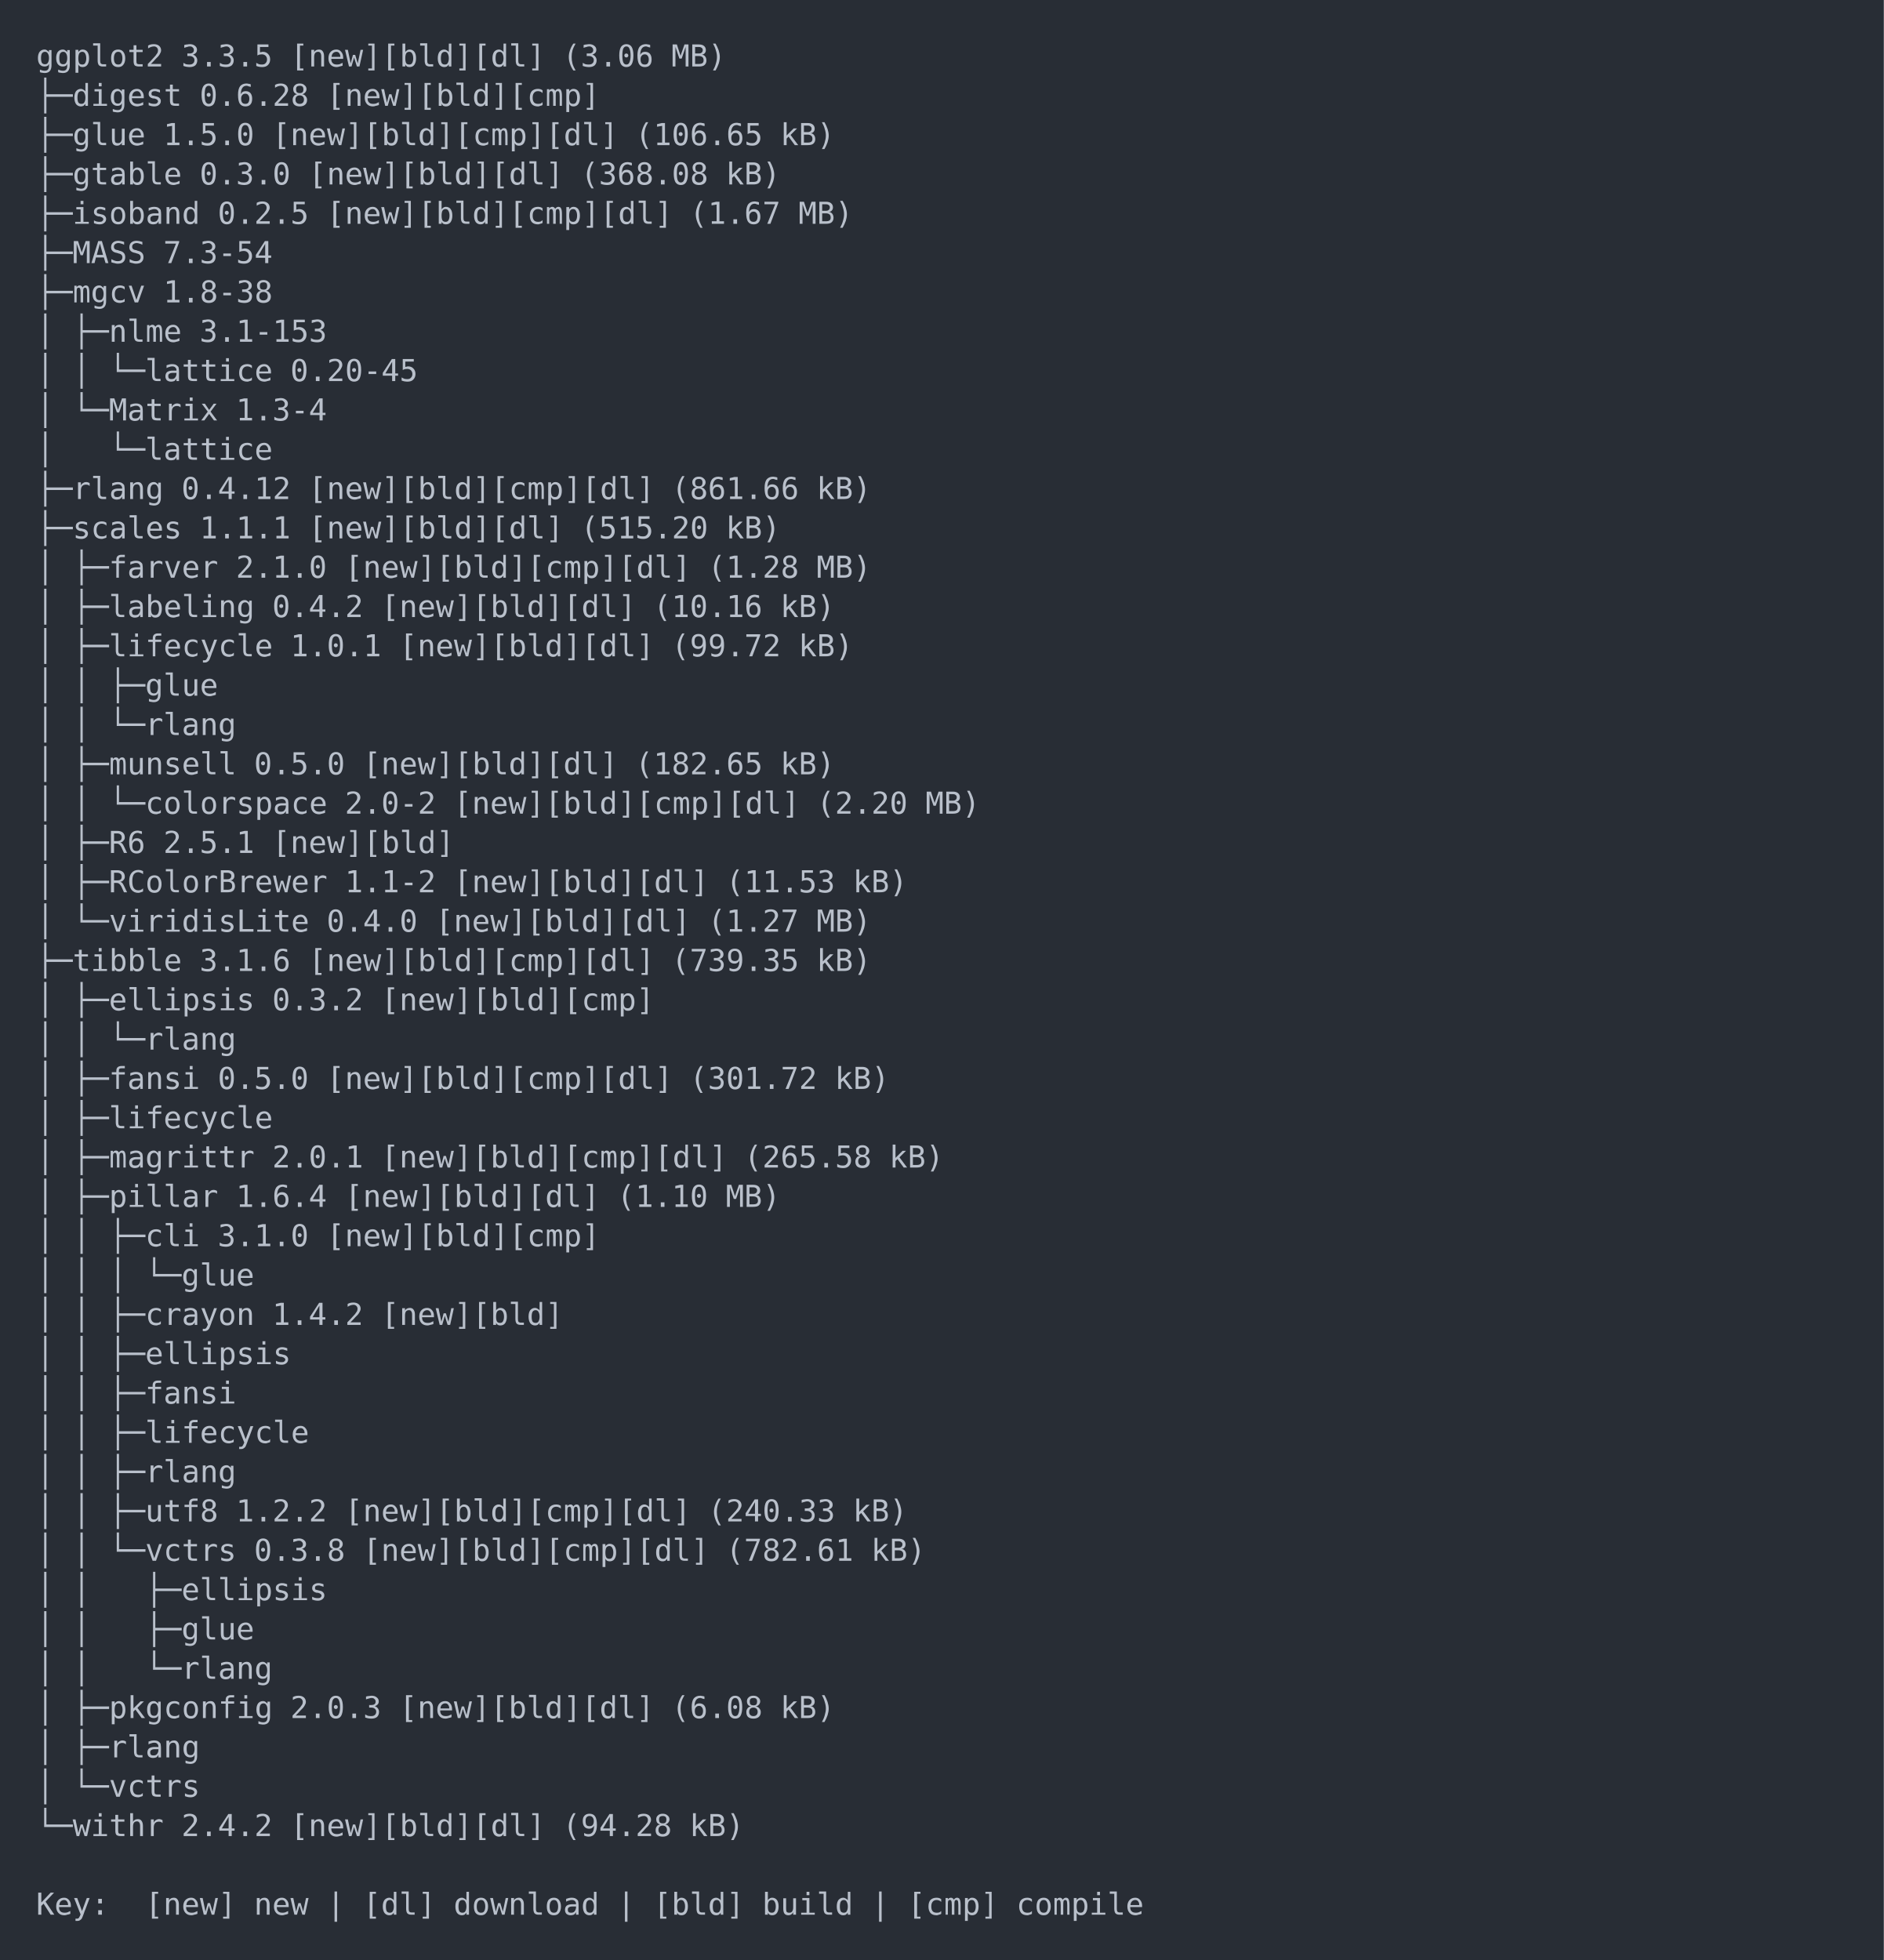
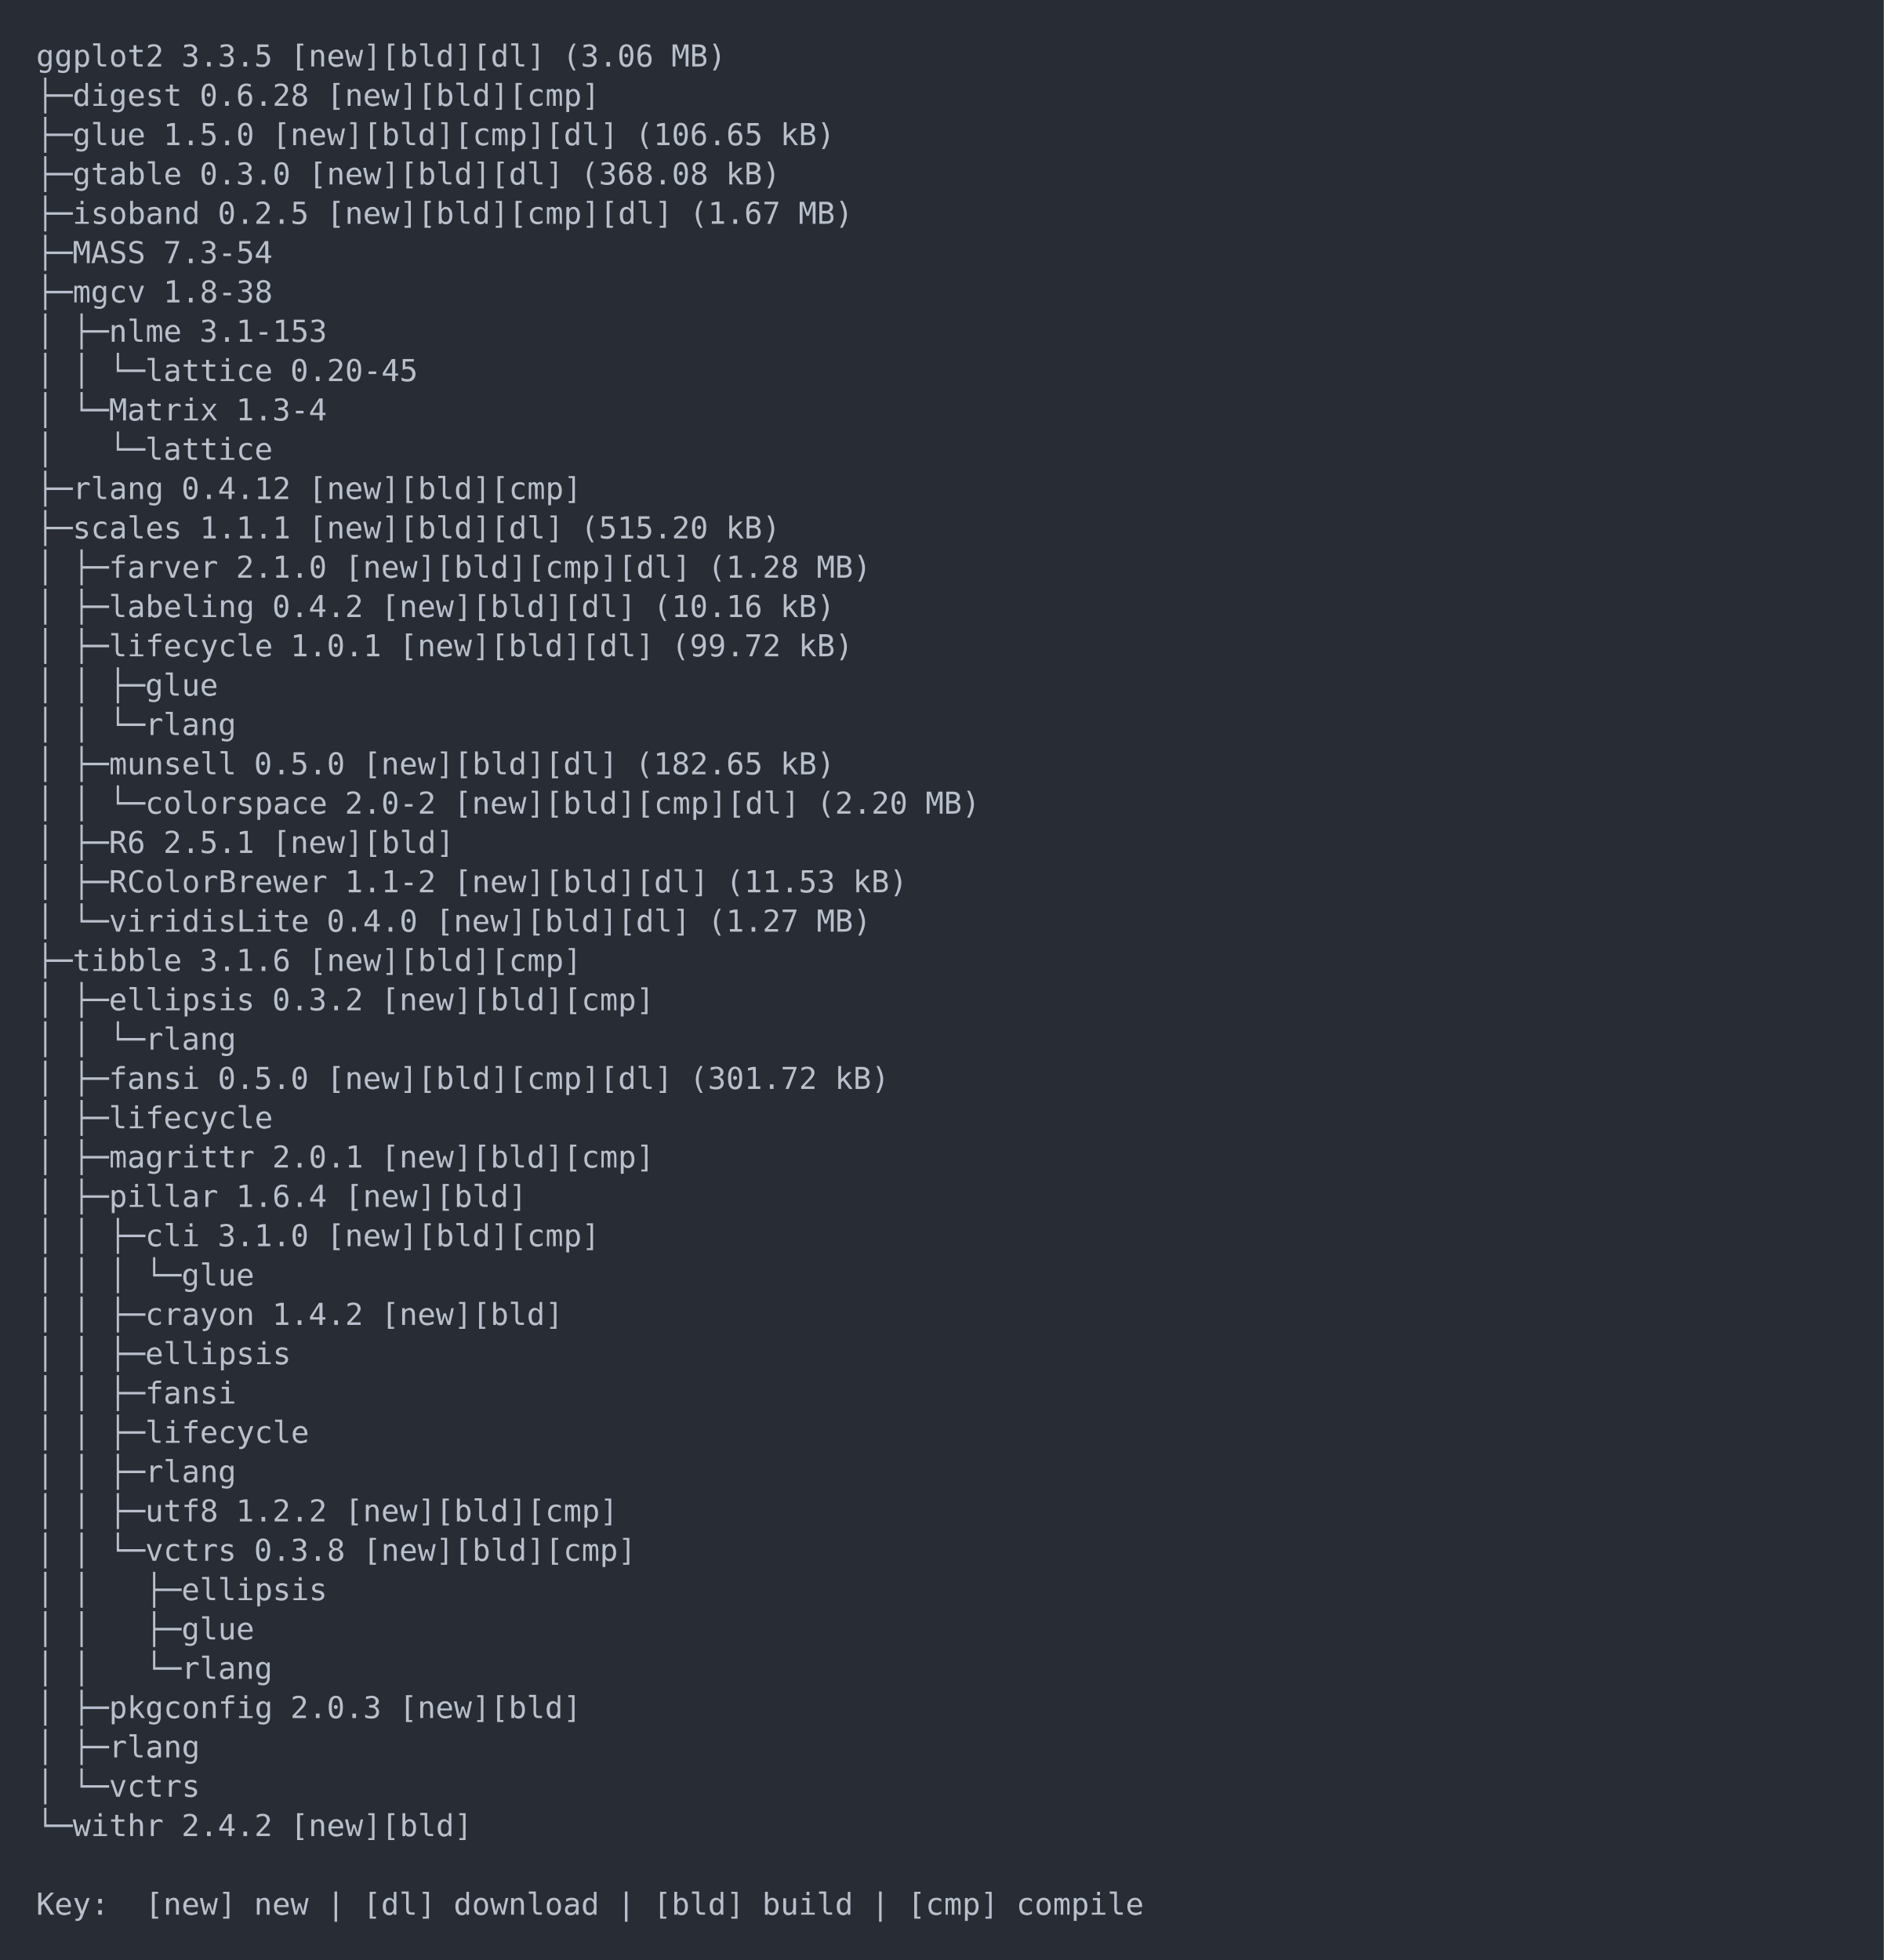
<svg xmlns="http://www.w3.org/2000/svg" xmlns:xlink="http://www.w3.org/1999/xlink" width="1040" height="1082.08">
  <rect width="1040" height="1082.08" rx="0" ry="0" class="a" />
  <svg height="1042.08" viewBox="0 0 100 104.208" width="1000" x="20" y="20">
    <style>.a{fill:rgb(40,45,53)}.b{font-family:'Fira Code',Monaco,Consolas,Menlo,'Bitstream Vera Sans Mono','Powerline Symbols',monospace}.c{fill:rgb(185,192,203);white-space:pre}.d{fill:transparent}</style>
    <g font-family="'Fira Code',Monaco,Consolas,Menlo,'Bitstream Vera Sans Mono','Powerline Symbols',monospace" font-size="1.67" class="b">
      <defs>
        <symbol id="1">
          <text x="0" y="1.67" class="c">│</text>
          <text x="2.004" y="1.67" class="c">│</text>
          <text x="4.008" y="1.67" class="c">└─rlang</text>
        </symbol>
        <symbol id="a">
          <rect height="49" width="100" x="0" y="0" class="d" />
        </symbol>
      </defs>
      <rect height="104.208" width="100" class="a" />
      <svg x="0" y="0" width="100">
        <svg x="0">
          <use xlink:href="#a" />
          <text x="0" y="1.67" class="c">ggplot2</text>
          <text x="8.016" y="1.67" class="c">3.3.5</text>
          <text x="14.028" y="1.67" class="c">[new][bld][dl]</text>
          <text x="29.058" y="1.67" class="c">(3.06</text>
          <text x="35.07" y="1.67" class="c">MB)</text>
          <text x="0" y="3.841" class="c">├─digest</text>
          <text x="9.018" y="3.841" class="c">0.6.28</text>
          <text x="16.032" y="3.841" class="c">[new][bld][cmp]</text>
          <text x="0" y="6.012" class="c">├─glue</text>
          <text x="7.014" y="6.012" class="c">1.5.0</text>
          <text x="13.026" y="6.012" class="c">[new][bld][cmp][dl]</text>
          <text x="33.066" y="6.012" class="c">(106.65</text>
          <text x="41.082" y="6.012" class="c">kB)</text>
          <text x="0" y="8.183" class="c">├─gtable</text>
          <text x="9.018" y="8.183" class="c">0.3.0</text>
          <text x="15.03" y="8.183" class="c">[new][bld][dl]</text>
          <text x="30.06" y="8.183" class="c">(368.08</text>
          <text x="38.076" y="8.183" class="c">kB)</text>
          <text x="0" y="10.354" class="c">├─isoband</text>
          <text x="10.02" y="10.354" class="c">0.2.5</text>
          <text x="16.032" y="10.354" class="c">[new][bld][cmp][dl]</text>
          <text x="36.072" y="10.354" class="c">(1.67</text>
          <text x="42.084" y="10.354" class="c">MB)</text>
          <text x="0" y="12.525" class="c">├─MASS</text>
          <text x="7.014" y="12.525" class="c">7.3-54</text>
          <text x="0" y="14.696" class="c">├─mgcv</text>
          <text x="7.014" y="14.696" class="c">1.8-38</text>
          <text x="0" y="16.867" class="c">│</text>
          <text x="2.004" y="16.867" class="c">├─nlme</text>
          <text x="9.018" y="16.867" class="c">3.1-153</text>
          <text x="0" y="19.038" class="c">│</text>
          <text x="2.004" y="19.038" class="c">│</text>
          <text x="4.008" y="19.038" class="c">└─lattice</text>
          <text x="14.028" y="19.038" class="c">0.20-45</text>
          <text x="0" y="21.209" class="c">│</text>
          <text x="2.004" y="21.209" class="c">└─Matrix</text>
          <text x="11.022" y="21.209" class="c">1.3-4</text>
          <text x="0" y="23.38" class="c">│</text>
          <text x="4.008" y="23.38" class="c">└─lattice</text>
          <text x="0" y="25.551" class="c">├─rlang</text>
          <text x="8.016" y="25.551" class="c">0.4.12</text>
-           <text x="15.03" y="25.551" class="c">[new][bld][cmp][dl]</text>
-           <text x="35.07" y="25.551" class="c">(861.66</text>
-           <text x="43.086" y="25.551" class="c">kB)</text>
+           <text x="15.03" y="25.551" class="c">[new][bld][cmp]</text>
          <text x="0" y="27.722" class="c">├─scales</text>
          <text x="9.018" y="27.722" class="c">1.1.1</text>
          <text x="15.03" y="27.722" class="c">[new][bld][dl]</text>
          <text x="30.06" y="27.722" class="c">(515.20</text>
          <text x="38.076" y="27.722" class="c">kB)</text>
          <text x="0" y="29.893" class="c">│</text>
          <text x="2.004" y="29.893" class="c">├─farver</text>
          <text x="11.022" y="29.893" class="c">2.1.0</text>
          <text x="17.034" y="29.893" class="c">[new][bld][cmp][dl]</text>
          <text x="37.074" y="29.893" class="c">(1.28</text>
          <text x="43.086" y="29.893" class="c">MB)</text>
          <text x="0" y="32.064" class="c">│</text>
          <text x="2.004" y="32.064" class="c">├─labeling</text>
          <text x="13.026" y="32.064" class="c">0.4.2</text>
          <text x="19.038" y="32.064" class="c">[new][bld][dl]</text>
          <text x="34.068" y="32.064" class="c">(10.16</text>
          <text x="41.082" y="32.064" class="c">kB)</text>
          <text x="0" y="34.235" class="c">│</text>
          <text x="2.004" y="34.235" class="c">├─lifecycle</text>
          <text x="14.028" y="34.235" class="c">1.0.1</text>
          <text x="20.04" y="34.235" class="c">[new][bld][dl]</text>
          <text x="35.07" y="34.235" class="c">(99.72</text>
          <text x="42.084" y="34.235" class="c">kB)</text>
          <text x="0" y="36.406" class="c">│</text>
          <text x="2.004" y="36.406" class="c">│</text>
          <text x="4.008" y="36.406" class="c">├─glue</text>
          <use xlink:href="#1" y="36.907" />
          <text x="0" y="40.748" class="c">│</text>
          <text x="2.004" y="40.748" class="c">├─munsell</text>
          <text x="12.024" y="40.748" class="c">0.5.0</text>
          <text x="18.036" y="40.748" class="c">[new][bld][dl]</text>
          <text x="33.066" y="40.748" class="c">(182.65</text>
          <text x="41.082" y="40.748" class="c">kB)</text>
          <text x="0" y="42.919" class="c">│</text>
          <text x="2.004" y="42.919" class="c">│</text>
          <text x="4.008" y="42.919" class="c">└─colorspace</text>
          <text x="17.034" y="42.919" class="c">2.0-2</text>
          <text x="23.046" y="42.919" class="c">[new][bld][cmp][dl]</text>
          <text x="43.086" y="42.919" class="c">(2.20</text>
          <text x="49.098" y="42.919" class="c">MB)</text>
          <text x="0" y="45.09" class="c">│</text>
          <text x="2.004" y="45.09" class="c">├─R6</text>
          <text x="7.014" y="45.09" class="c">2.5.1</text>
          <text x="13.026" y="45.09" class="c">[new][bld]</text>
          <text x="0" y="47.261" class="c">│</text>
          <text x="2.004" y="47.261" class="c">├─RColorBrewer</text>
          <text x="17.034" y="47.261" class="c">1.1-2</text>
          <text x="23.046" y="47.261" class="c">[new][bld][dl]</text>
          <text x="38.076" y="47.261" class="c">(11.53</text>
          <text x="45.09" y="47.261" class="c">kB)</text>
          <text x="0" y="49.432" class="c">│</text>
          <text x="2.004" y="49.432" class="c">└─viridisLite</text>
          <text x="16.032" y="49.432" class="c">0.4.0</text>
          <text x="22.044" y="49.432" class="c">[new][bld][dl]</text>
          <text x="37.074" y="49.432" class="c">(1.27</text>
          <text x="43.086" y="49.432" class="c">MB)</text>
          <text x="0" y="51.603" class="c">├─tibble</text>
          <text x="9.018" y="51.603" class="c">3.1.6</text>
-           <text x="15.03" y="51.603" class="c">[new][bld][cmp][dl]</text>
-           <text x="35.07" y="51.603" class="c">(739.35</text>
-           <text x="43.086" y="51.603" class="c">kB)</text>
+           <text x="15.03" y="51.603" class="c">[new][bld][cmp]</text>
          <text x="0" y="53.774" class="c">│</text>
          <text x="2.004" y="53.774" class="c">├─ellipsis</text>
          <text x="13.026" y="53.774" class="c">0.3.2</text>
          <text x="19.038" y="53.774" class="c">[new][bld][cmp]</text>
          <use xlink:href="#1" y="54.275" />
          <text x="0" y="58.116" class="c">│</text>
          <text x="2.004" y="58.116" class="c">├─fansi</text>
          <text x="10.02" y="58.116" class="c">0.5.0</text>
          <text x="16.032" y="58.116" class="c">[new][bld][cmp][dl]</text>
          <text x="36.072" y="58.116" class="c">(301.72</text>
          <text x="44.088" y="58.116" class="c">kB)</text>
          <text x="0" y="60.287" class="c">│</text>
          <text x="2.004" y="60.287" class="c">├─lifecycle</text>
          <text x="0" y="62.458" class="c">│</text>
          <text x="2.004" y="62.458" class="c">├─magrittr</text>
          <text x="13.026" y="62.458" class="c">2.0.1</text>
-           <text x="19.038" y="62.458" class="c">[new][bld][cmp][dl]</text>
-           <text x="39.078" y="62.458" class="c">(265.58</text>
-           <text x="47.094" y="62.458" class="c">kB)</text>
+           <text x="19.038" y="62.458" class="c">[new][bld][cmp]</text>
          <text x="0" y="64.629" class="c">│</text>
          <text x="2.004" y="64.629" class="c">├─pillar</text>
          <text x="11.022" y="64.629" class="c">1.6.4</text>
-           <text x="17.034" y="64.629" class="c">[new][bld][dl]</text>
-           <text x="32.064" y="64.629" class="c">(1.10</text>
-           <text x="38.076" y="64.629" class="c">MB)</text>
+           <text x="17.034" y="64.629" class="c">[new][bld]</text>
          <text x="0" y="66.8" class="c">│</text>
          <text x="2.004" y="66.8" class="c">│</text>
          <text x="4.008" y="66.8" class="c">├─cli</text>
          <text x="10.02" y="66.8" class="c">3.1.0</text>
          <text x="16.032" y="66.8" class="c">[new][bld][cmp]</text>
          <text x="0" y="68.971" class="c">│</text>
          <text x="2.004" y="68.971" class="c">│</text>
          <text x="4.008" y="68.971" class="c">│</text>
          <text x="6.012" y="68.971" class="c">└─glue</text>
          <text x="0" y="71.142" class="c">│</text>
          <text x="2.004" y="71.142" class="c">│</text>
          <text x="4.008" y="71.142" class="c">├─crayon</text>
          <text x="13.026" y="71.142" class="c">1.4.2</text>
          <text x="19.038" y="71.142" class="c">[new][bld]</text>
          <text x="0" y="73.313" class="c">│</text>
          <text x="2.004" y="73.313" class="c">│</text>
          <text x="4.008" y="73.313" class="c">├─ellipsis</text>
          <text x="0" y="75.484" class="c">│</text>
          <text x="2.004" y="75.484" class="c">│</text>
          <text x="4.008" y="75.484" class="c">├─fansi</text>
          <text x="0" y="77.655" class="c">│</text>
          <text x="2.004" y="77.655" class="c">│</text>
          <text x="4.008" y="77.655" class="c">├─lifecycle</text>
          <text x="0" y="79.826" class="c">│</text>
          <text x="2.004" y="79.826" class="c">│</text>
          <text x="4.008" y="79.826" class="c">├─rlang</text>
          <text x="0" y="81.997" class="c">│</text>
          <text x="2.004" y="81.997" class="c">│</text>
          <text x="4.008" y="81.997" class="c">├─utf8</text>
          <text x="11.022" y="81.997" class="c">1.2.2</text>
-           <text x="17.034" y="81.997" class="c">[new][bld][cmp][dl]</text>
-           <text x="37.074" y="81.997" class="c">(240.33</text>
-           <text x="45.09" y="81.997" class="c">kB)</text>
+           <text x="17.034" y="81.997" class="c">[new][bld][cmp]</text>
          <text x="0" y="84.168" class="c">│</text>
          <text x="2.004" y="84.168" class="c">│</text>
          <text x="4.008" y="84.168" class="c">└─vctrs</text>
          <text x="12.024" y="84.168" class="c">0.3.8</text>
-           <text x="18.036" y="84.168" class="c">[new][bld][cmp][dl]</text>
-           <text x="38.076" y="84.168" class="c">(782.61</text>
-           <text x="46.092" y="84.168" class="c">kB)</text>
+           <text x="18.036" y="84.168" class="c">[new][bld][cmp]</text>
          <text x="0" y="86.339" class="c">│</text>
          <text x="2.004" y="86.339" class="c">│</text>
          <text x="6.012" y="86.339" class="c">├─ellipsis</text>
          <text x="0" y="88.51" class="c">│</text>
          <text x="2.004" y="88.51" class="c">│</text>
          <text x="6.012" y="88.51" class="c">├─glue</text>
          <text x="0" y="90.681" class="c">│</text>
          <text x="2.004" y="90.681" class="c">│</text>
          <text x="6.012" y="90.681" class="c">└─rlang</text>
          <text x="0" y="92.852" class="c">│</text>
          <text x="2.004" y="92.852" class="c">├─pkgconfig</text>
          <text x="14.028" y="92.852" class="c">2.0.3</text>
-           <text x="20.04" y="92.852" class="c">[new][bld][dl]</text>
-           <text x="35.07" y="92.852" class="c">(6.08</text>
-           <text x="41.082" y="92.852" class="c">kB)</text>
+           <text x="20.04" y="92.852" class="c">[new][bld]</text>
          <text x="0" y="95.023" class="c">│</text>
          <text x="2.004" y="95.023" class="c">├─rlang</text>
          <text x="0" y="97.194" class="c">│</text>
          <text x="2.004" y="97.194" class="c">└─vctrs</text>
          <text x="0" y="99.365" class="c">└─withr</text>
          <text x="8.016" y="99.365" class="c">2.4.2</text>
-           <text x="14.028" y="99.365" class="c">[new][bld][dl]</text>
-           <text x="29.058" y="99.365" class="c">(94.28</text>
-           <text x="36.072" y="99.365" class="c">kB)</text>
+           <text x="14.028" y="99.365" class="c">[new][bld]</text>
          <text x="0" y="103.707" class="c">Key:</text>
          <text x="6.012" y="103.707" class="c">[new]</text>
          <text x="12.024" y="103.707" class="c">new</text>
          <text x="16.032" y="103.707" class="c">|</text>
          <text x="18.036" y="103.707" class="c">[dl]</text>
          <text x="23.046" y="103.707" class="c">download</text>
          <text x="32.064" y="103.707" class="c">|</text>
          <text x="34.068" y="103.707" class="c">[bld]</text>
          <text x="40.08" y="103.707" class="c">build</text>
          <text x="46.092" y="103.707" class="c">|</text>
          <text x="48.096" y="103.707" class="c">[cmp]</text>
          <text x="54.108" y="103.707" class="c">compile</text>
        </svg>
      </svg>
    </g>
  </svg>
</svg>
